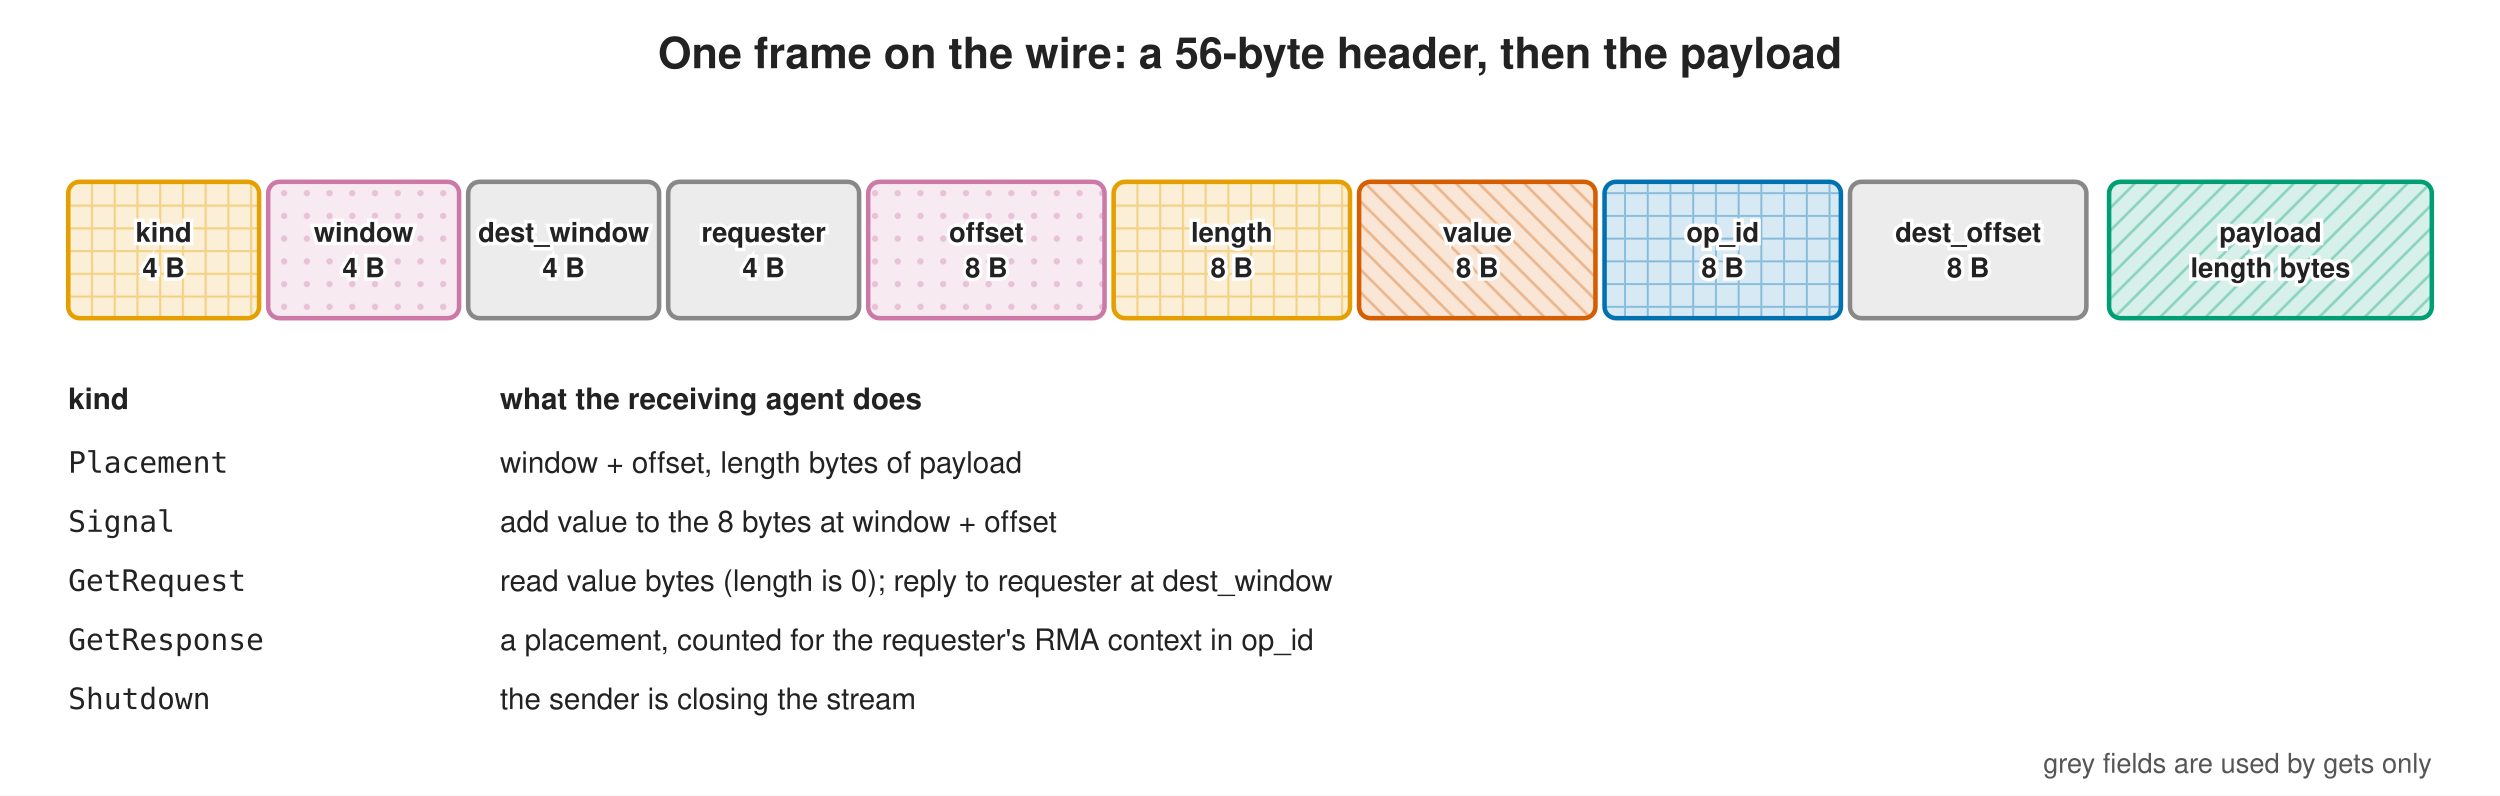
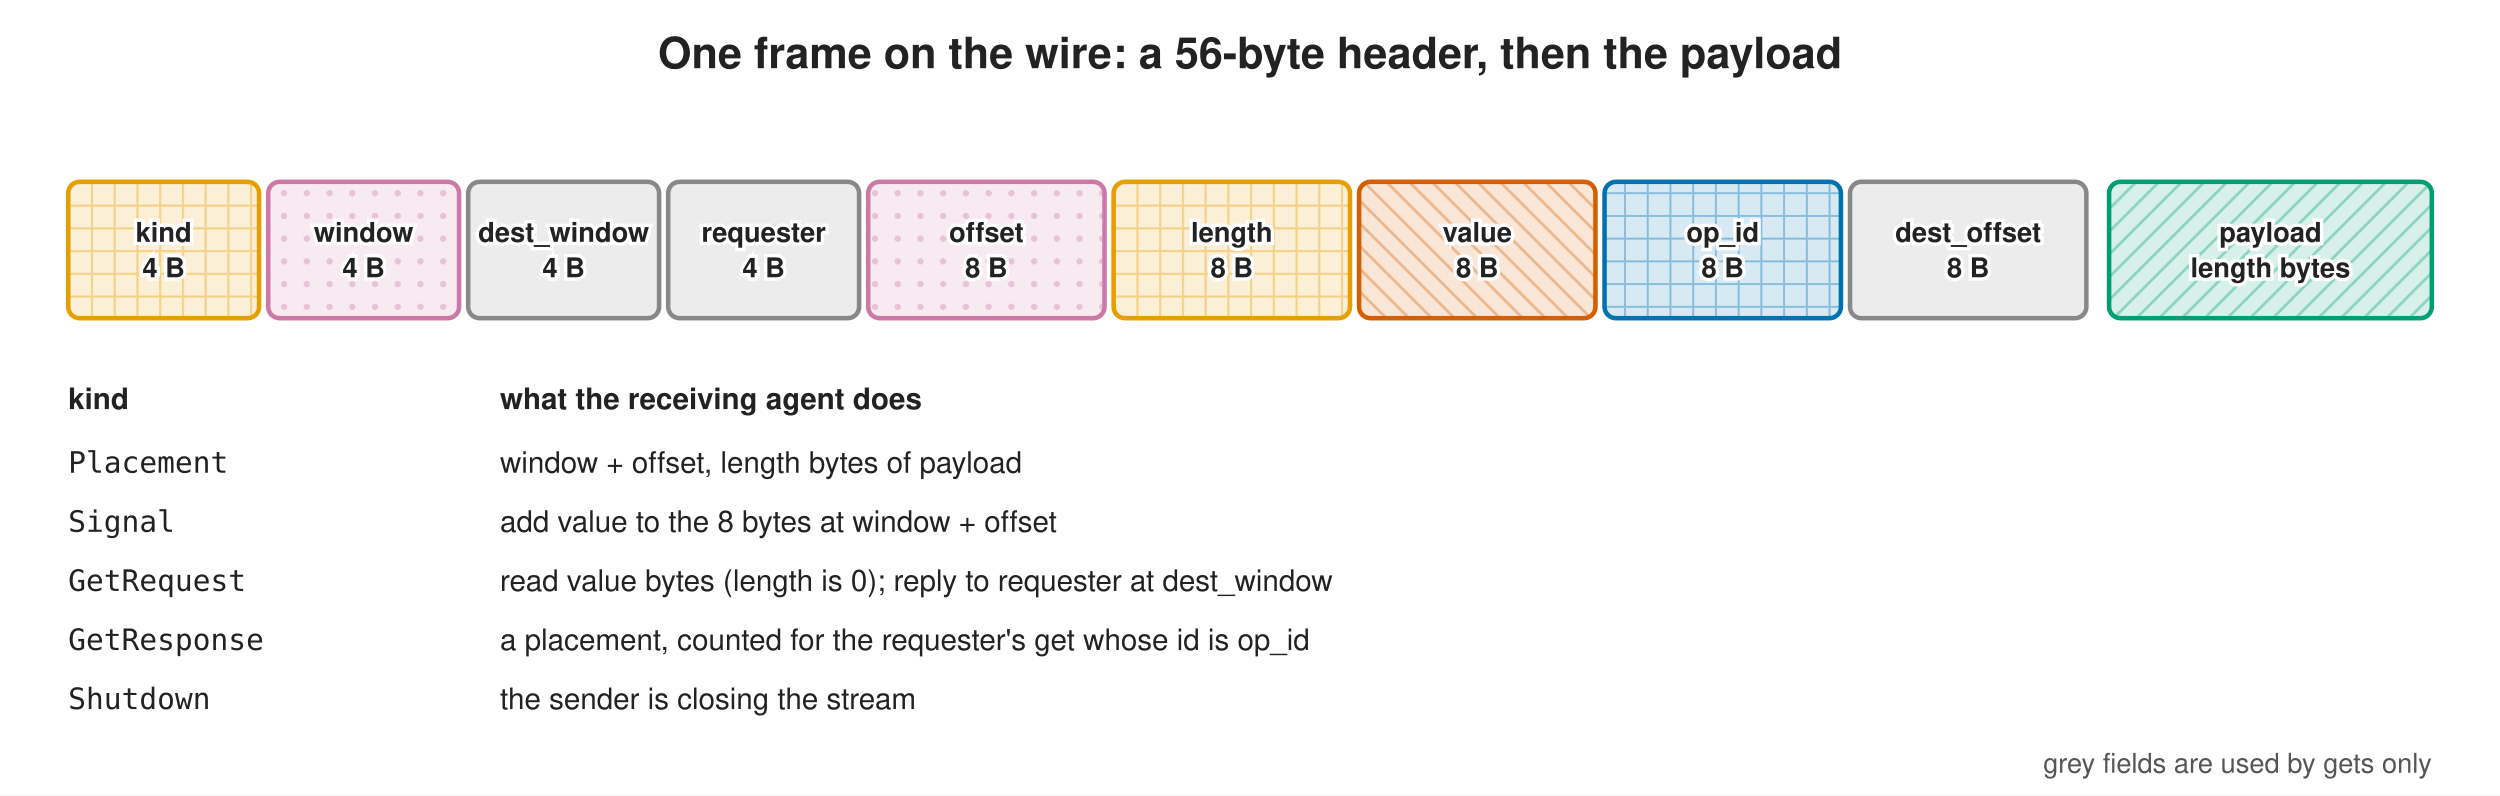
<svg xmlns="http://www.w3.org/2000/svg" width="1100" height="350" viewBox="0 0 1100 350">
  <defs>
    <pattern id="p-wire" width="10" height="10" patternUnits="userSpaceOnUse">
      <g stroke="#E69F00" opacity="0.35">
        <path d="M0,0.5 h10 M0.5,0 v10" stroke-width="1.0" />
      </g>
    </pattern>
    <pattern id="p-target" width="10" height="10" patternUnits="userSpaceOnUse">
      <g stroke="#CC79A7" opacity="0.35">
        <circle cx="5" cy="5" r="1.4" stroke="none" fill="#CC79A7" />
      </g>
    </pattern>
    <pattern id="p-sig" width="10" height="10" patternUnits="userSpaceOnUse">
      <g stroke="#D55E00" opacity="0.35">
        <path d="M-2,8 l4,4 M0,0 l10,10 M8,-2 l4,4" stroke-width="1.2" />
      </g>
    </pattern>
    <pattern id="p-nccl" width="10" height="10" patternUnits="userSpaceOnUse">
      <g stroke="#0072B2" opacity="0.35">
        <path d="M0,5 h10 M5,0 v10" stroke-width="0.9" />
      </g>
    </pattern>
    <pattern id="p-sim" width="10" height="10" patternUnits="userSpaceOnUse">
      <g stroke="#009E73" opacity="0.35">
        <path d="M-2,2 l4,-4 M0,10 l10,-10 M8,12 l4,-4" stroke-width="1.2" />
      </g>
    </pattern>
  </defs>
  <rect x="0" y="0" width="1100" height="350" fill="#FFFFFF" />
  <text x="550.0" y="30.0" font-family="Helvetica, Arial, 'Hiragino Sans', 'Hiragino Kaku Gothic ProN', 'Noto Sans CJK JP', 'Noto Sans JP', sans-serif" font-size="19" font-weight="bold" text-anchor="middle" fill="#222222">One frame on the wire: a 56-byte header, then the payload</text>
  <rect x="30" y="80" width="84" height="60" rx="5" fill="#E69F00" fill-opacity="0.16" stroke="#E69F00" stroke-width="2" />
  <rect x="30" y="80" width="84" height="60" rx="5" fill="url(#p-wire)" />
  <text x="72.0" y="106.4" font-family="Helvetica, Arial, 'Hiragino Sans', 'Hiragino Kaku Gothic ProN', 'Noto Sans CJK JP', 'Noto Sans JP', sans-serif" font-size="12" font-weight="bold" text-anchor="middle" fill="#222222" stroke="#FFFFFF" stroke-width="3" paint-order="stroke">kind</text>
  <text x="72.0" y="122.0" font-family="Helvetica, Arial, 'Hiragino Sans', 'Hiragino Kaku Gothic ProN', 'Noto Sans CJK JP', 'Noto Sans JP', sans-serif" font-size="12" font-weight="bold" text-anchor="middle" fill="#222222" stroke="#FFFFFF" stroke-width="3" paint-order="stroke">4 B</text>
  <rect x="118" y="80" width="84" height="60" rx="5" fill="#CC79A7" fill-opacity="0.16" stroke="#CC79A7" stroke-width="2" />
  <rect x="118" y="80" width="84" height="60" rx="5" fill="url(#p-target)" />
  <text x="160.0" y="106.4" font-family="Helvetica, Arial, 'Hiragino Sans', 'Hiragino Kaku Gothic ProN', 'Noto Sans CJK JP', 'Noto Sans JP', sans-serif" font-size="12" font-weight="bold" text-anchor="middle" fill="#222222" stroke="#FFFFFF" stroke-width="3" paint-order="stroke">window</text>
  <text x="160.0" y="122.0" font-family="Helvetica, Arial, 'Hiragino Sans', 'Hiragino Kaku Gothic ProN', 'Noto Sans CJK JP', 'Noto Sans JP', sans-serif" font-size="12" font-weight="bold" text-anchor="middle" fill="#222222" stroke="#FFFFFF" stroke-width="3" paint-order="stroke">4 B</text>
  <rect x="206" y="80" width="84" height="60" rx="5" fill="#888888" fill-opacity="0.16" stroke="#888888" stroke-width="2" />
  <text x="248.0" y="106.4" font-family="Helvetica, Arial, 'Hiragino Sans', 'Hiragino Kaku Gothic ProN', 'Noto Sans CJK JP', 'Noto Sans JP', sans-serif" font-size="12" font-weight="bold" text-anchor="middle" fill="#222222" stroke="#FFFFFF" stroke-width="3" paint-order="stroke">dest_window</text>
  <text x="248.0" y="122.0" font-family="Helvetica, Arial, 'Hiragino Sans', 'Hiragino Kaku Gothic ProN', 'Noto Sans CJK JP', 'Noto Sans JP', sans-serif" font-size="12" font-weight="bold" text-anchor="middle" fill="#222222" stroke="#FFFFFF" stroke-width="3" paint-order="stroke">4 B</text>
  <rect x="294" y="80" width="84" height="60" rx="5" fill="#888888" fill-opacity="0.16" stroke="#888888" stroke-width="2" />
  <text x="336.0" y="106.4" font-family="Helvetica, Arial, 'Hiragino Sans', 'Hiragino Kaku Gothic ProN', 'Noto Sans CJK JP', 'Noto Sans JP', sans-serif" font-size="12" font-weight="bold" text-anchor="middle" fill="#222222" stroke="#FFFFFF" stroke-width="3" paint-order="stroke">requester</text>
  <text x="336.0" y="122.0" font-family="Helvetica, Arial, 'Hiragino Sans', 'Hiragino Kaku Gothic ProN', 'Noto Sans CJK JP', 'Noto Sans JP', sans-serif" font-size="12" font-weight="bold" text-anchor="middle" fill="#222222" stroke="#FFFFFF" stroke-width="3" paint-order="stroke">4 B</text>
  <rect x="382" y="80" width="104" height="60" rx="5" fill="#CC79A7" fill-opacity="0.16" stroke="#CC79A7" stroke-width="2" />
  <rect x="382" y="80" width="104" height="60" rx="5" fill="url(#p-target)" />
  <text x="434.0" y="106.4" font-family="Helvetica, Arial, 'Hiragino Sans', 'Hiragino Kaku Gothic ProN', 'Noto Sans CJK JP', 'Noto Sans JP', sans-serif" font-size="12" font-weight="bold" text-anchor="middle" fill="#222222" stroke="#FFFFFF" stroke-width="3" paint-order="stroke">offset</text>
  <text x="434.0" y="122.0" font-family="Helvetica, Arial, 'Hiragino Sans', 'Hiragino Kaku Gothic ProN', 'Noto Sans CJK JP', 'Noto Sans JP', sans-serif" font-size="12" font-weight="bold" text-anchor="middle" fill="#222222" stroke="#FFFFFF" stroke-width="3" paint-order="stroke">8 B</text>
  <rect x="490" y="80" width="104" height="60" rx="5" fill="#E69F00" fill-opacity="0.16" stroke="#E69F00" stroke-width="2" />
  <rect x="490" y="80" width="104" height="60" rx="5" fill="url(#p-wire)" />
  <text x="542.0" y="106.4" font-family="Helvetica, Arial, 'Hiragino Sans', 'Hiragino Kaku Gothic ProN', 'Noto Sans CJK JP', 'Noto Sans JP', sans-serif" font-size="12" font-weight="bold" text-anchor="middle" fill="#222222" stroke="#FFFFFF" stroke-width="3" paint-order="stroke">length</text>
  <text x="542.0" y="122.0" font-family="Helvetica, Arial, 'Hiragino Sans', 'Hiragino Kaku Gothic ProN', 'Noto Sans CJK JP', 'Noto Sans JP', sans-serif" font-size="12" font-weight="bold" text-anchor="middle" fill="#222222" stroke="#FFFFFF" stroke-width="3" paint-order="stroke">8 B</text>
  <rect x="598" y="80" width="104" height="60" rx="5" fill="#D55E00" fill-opacity="0.16" stroke="#D55E00" stroke-width="2" />
  <rect x="598" y="80" width="104" height="60" rx="5" fill="url(#p-sig)" />
  <text x="650.0" y="106.4" font-family="Helvetica, Arial, 'Hiragino Sans', 'Hiragino Kaku Gothic ProN', 'Noto Sans CJK JP', 'Noto Sans JP', sans-serif" font-size="12" font-weight="bold" text-anchor="middle" fill="#222222" stroke="#FFFFFF" stroke-width="3" paint-order="stroke">value</text>
  <text x="650.0" y="122.0" font-family="Helvetica, Arial, 'Hiragino Sans', 'Hiragino Kaku Gothic ProN', 'Noto Sans CJK JP', 'Noto Sans JP', sans-serif" font-size="12" font-weight="bold" text-anchor="middle" fill="#222222" stroke="#FFFFFF" stroke-width="3" paint-order="stroke">8 B</text>
  <rect x="706" y="80" width="104" height="60" rx="5" fill="#0072B2" fill-opacity="0.16" stroke="#0072B2" stroke-width="2" />
  <rect x="706" y="80" width="104" height="60" rx="5" fill="url(#p-nccl)" />
  <text x="758.0" y="106.4" font-family="Helvetica, Arial, 'Hiragino Sans', 'Hiragino Kaku Gothic ProN', 'Noto Sans CJK JP', 'Noto Sans JP', sans-serif" font-size="12" font-weight="bold" text-anchor="middle" fill="#222222" stroke="#FFFFFF" stroke-width="3" paint-order="stroke">op_id</text>
  <text x="758.0" y="122.0" font-family="Helvetica, Arial, 'Hiragino Sans', 'Hiragino Kaku Gothic ProN', 'Noto Sans CJK JP', 'Noto Sans JP', sans-serif" font-size="12" font-weight="bold" text-anchor="middle" fill="#222222" stroke="#FFFFFF" stroke-width="3" paint-order="stroke">8 B</text>
  <rect x="814" y="80" width="104" height="60" rx="5" fill="#888888" fill-opacity="0.16" stroke="#888888" stroke-width="2" />
  <text x="866.0" y="106.4" font-family="Helvetica, Arial, 'Hiragino Sans', 'Hiragino Kaku Gothic ProN', 'Noto Sans CJK JP', 'Noto Sans JP', sans-serif" font-size="12" font-weight="bold" text-anchor="middle" fill="#222222" stroke="#FFFFFF" stroke-width="3" paint-order="stroke">dest_offset</text>
  <text x="866.0" y="122.0" font-family="Helvetica, Arial, 'Hiragino Sans', 'Hiragino Kaku Gothic ProN', 'Noto Sans CJK JP', 'Noto Sans JP', sans-serif" font-size="12" font-weight="bold" text-anchor="middle" fill="#222222" stroke="#FFFFFF" stroke-width="3" paint-order="stroke">8 B</text>
  <rect x="928" y="80" width="142" height="60" rx="5" fill="#009E73" fill-opacity="0.16" stroke="#009E73" stroke-width="2" />
  <rect x="928" y="80" width="142" height="60" rx="5" fill="url(#p-sim)" />
  <text x="999.0" y="106.4" font-family="Helvetica, Arial, 'Hiragino Sans', 'Hiragino Kaku Gothic ProN', 'Noto Sans CJK JP', 'Noto Sans JP', sans-serif" font-size="12" font-weight="bold" text-anchor="middle" fill="#222222" stroke="#FFFFFF" stroke-width="3" paint-order="stroke">payload</text>
  <text x="999.0" y="122.0" font-family="Helvetica, Arial, 'Hiragino Sans', 'Hiragino Kaku Gothic ProN', 'Noto Sans CJK JP', 'Noto Sans JP', sans-serif" font-size="12" font-weight="bold" text-anchor="middle" fill="#222222" stroke="#FFFFFF" stroke-width="3" paint-order="stroke">length bytes</text>
  <text x="30.0" y="180.0" font-family="Helvetica, Arial, 'Hiragino Sans', 'Hiragino Kaku Gothic ProN', 'Noto Sans CJK JP', 'Noto Sans JP', sans-serif" font-size="13" font-weight="bold" text-anchor="start" fill="#222222">kind</text>
  <text x="220.0" y="180.0" font-family="Helvetica, Arial, 'Hiragino Sans', 'Hiragino Kaku Gothic ProN', 'Noto Sans CJK JP', 'Noto Sans JP', sans-serif" font-size="13" font-weight="bold" text-anchor="start" fill="#222222">what the receiving agent does</text>
  <text x="30.0" y="208.0" font-family="Menlo, Consolas, 'DejaVu Sans Mono', monospace" font-size="13" font-weight="normal" text-anchor="start" fill="#222222">Placement</text>
  <text x="220.0" y="208.0" font-family="Helvetica, Arial, 'Hiragino Sans', 'Hiragino Kaku Gothic ProN', 'Noto Sans CJK JP', 'Noto Sans JP', sans-serif" font-size="13" font-weight="normal" text-anchor="start" fill="#222222">window + offset, length bytes of payload</text>
  <text x="30.0" y="234.0" font-family="Menlo, Consolas, 'DejaVu Sans Mono', monospace" font-size="13" font-weight="normal" text-anchor="start" fill="#222222">Signal</text>
  <text x="220.0" y="234.0" font-family="Helvetica, Arial, 'Hiragino Sans', 'Hiragino Kaku Gothic ProN', 'Noto Sans CJK JP', 'Noto Sans JP', sans-serif" font-size="13" font-weight="normal" text-anchor="start" fill="#222222">add value to the 8 bytes at window + offset</text>
  <text x="30.0" y="260.0" font-family="Menlo, Consolas, 'DejaVu Sans Mono', monospace" font-size="13" font-weight="normal" text-anchor="start" fill="#222222">GetRequest</text>
  <text x="220.0" y="260.0" font-family="Helvetica, Arial, 'Hiragino Sans', 'Hiragino Kaku Gothic ProN', 'Noto Sans CJK JP', 'Noto Sans JP', sans-serif" font-size="13" font-weight="normal" text-anchor="start" fill="#222222">read value bytes (length is 0); reply to requester at dest_window</text>
  <text x="30.0" y="286.0" font-family="Menlo, Consolas, 'DejaVu Sans Mono', monospace" font-size="13" font-weight="normal" text-anchor="start" fill="#222222">GetResponse</text>
-   <text x="220.0" y="286.0" font-family="Helvetica, Arial, 'Hiragino Sans', 'Hiragino Kaku Gothic ProN', 'Noto Sans CJK JP', 'Noto Sans JP', sans-serif" font-size="13" font-weight="normal" text-anchor="start" fill="#222222">a placement, counted for the requester's RMA context in op_id</text>
+   <text x="220.0" y="286.0" font-family="Helvetica, Arial, 'Hiragino Sans', 'Hiragino Kaku Gothic ProN', 'Noto Sans CJK JP', 'Noto Sans JP', sans-serif" font-size="13" font-weight="normal" text-anchor="start" fill="#222222">a placement, counted for the requester's get whose id is op_id</text>
  <text x="30.0" y="312.0" font-family="Menlo, Consolas, 'DejaVu Sans Mono', monospace" font-size="13" font-weight="normal" text-anchor="start" fill="#222222">Shutdown</text>
  <text x="220.0" y="312.0" font-family="Helvetica, Arial, 'Hiragino Sans', 'Hiragino Kaku Gothic ProN', 'Noto Sans CJK JP', 'Noto Sans JP', sans-serif" font-size="13" font-weight="normal" text-anchor="start" fill="#222222">the sender is closing the stream</text>
  <text x="1070.0" y="340.0" font-family="Helvetica, Arial, 'Hiragino Sans', 'Hiragino Kaku Gothic ProN', 'Noto Sans CJK JP', 'Noto Sans JP', sans-serif" font-size="12" font-weight="normal" text-anchor="end" fill="#555555">grey fields are used by gets only</text>
</svg>
